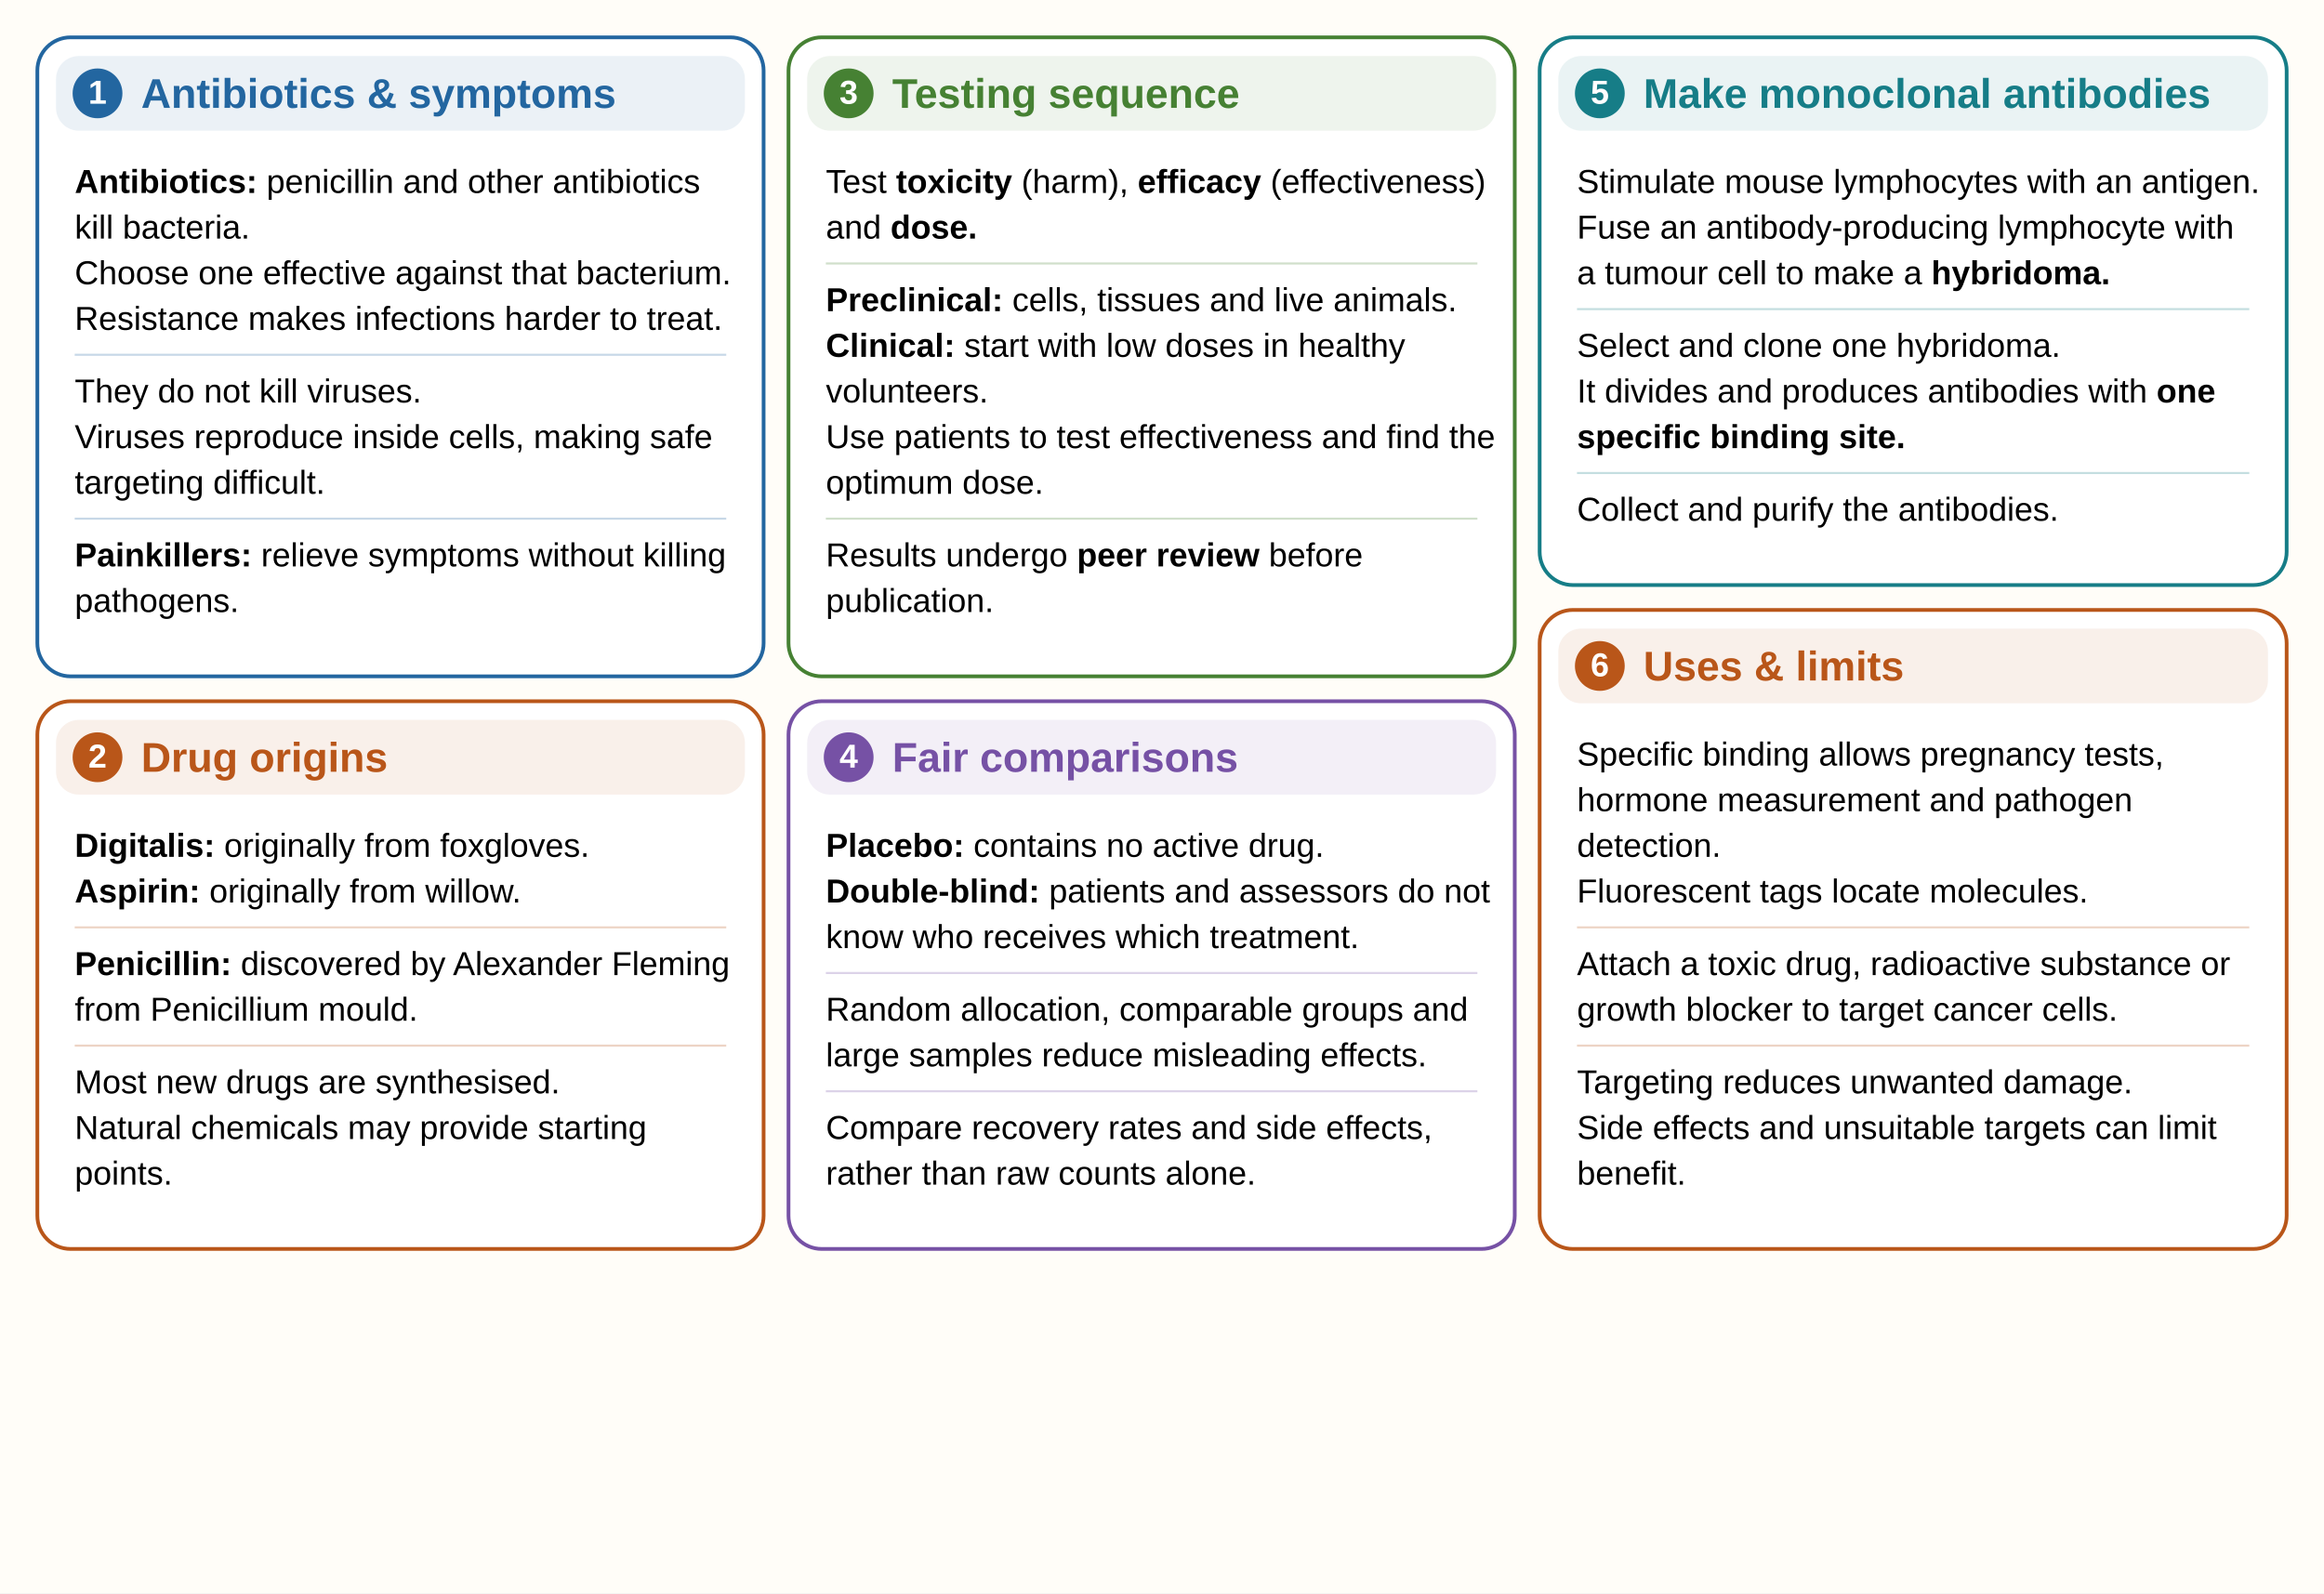
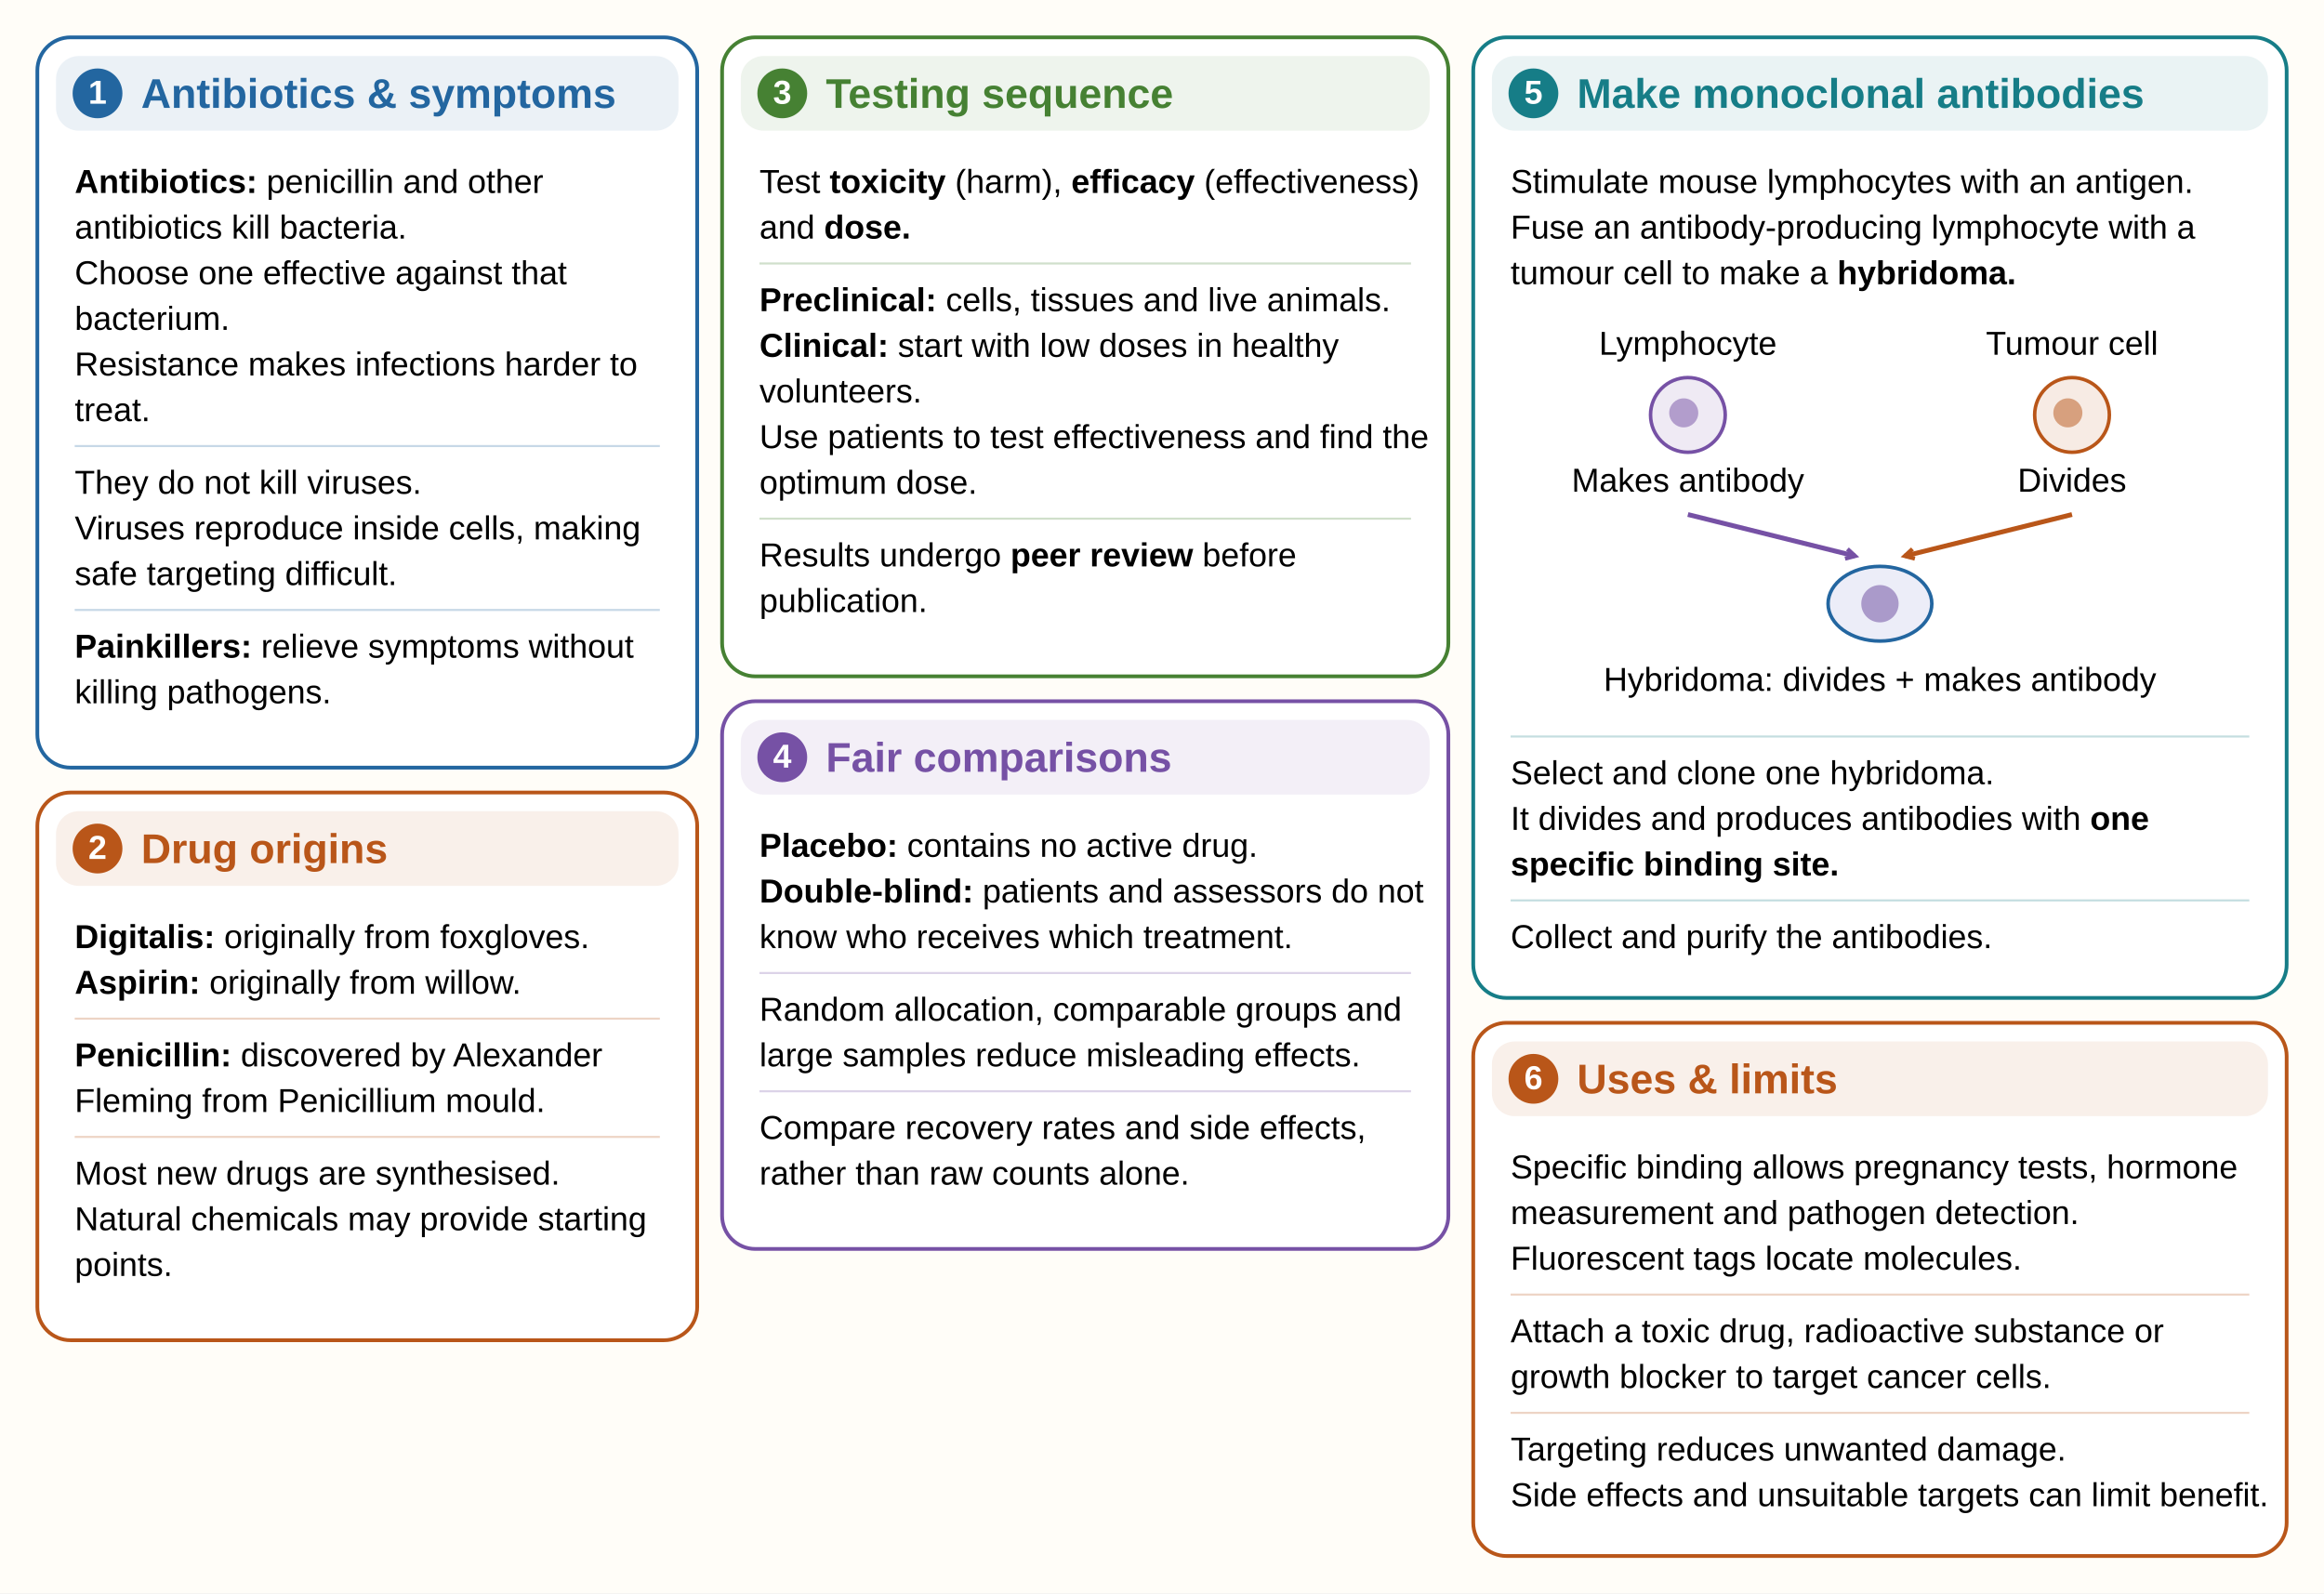
<svg xmlns="http://www.w3.org/2000/svg" width="2400" height="1645.714" viewBox="0 0 1120 768" role="img" aria-labelledby="map-title map-description" data-print-width-mm="277" font-family="Segoe UI,Arial,sans-serif">
  <defs>
    <marker id="arrow-2366a0" viewBox="0 0 10 10" refX="9" refY="5" markerWidth="4" markerHeight="4" orient="auto-start-reverse">
      <path d="M1 1L9 5L1 9" fill="none" stroke="#2366a0" stroke-width="2" stroke-linejoin="round" />
    </marker>
    <marker id="arrow-b95619" viewBox="0 0 10 10" refX="9" refY="5" markerWidth="4" markerHeight="4" orient="auto-start-reverse">
      <path d="M1 1L9 5L1 9" fill="none" stroke="#b95619" stroke-width="2" stroke-linejoin="round" />
    </marker>
    <marker id="arrow-468133" viewBox="0 0 10 10" refX="9" refY="5" markerWidth="4" markerHeight="4" orient="auto-start-reverse">
      <path d="M1 1L9 5L1 9" fill="none" stroke="#468133" stroke-width="2" stroke-linejoin="round" />
    </marker>
    <marker id="arrow-7651a5" viewBox="0 0 10 10" refX="9" refY="5" markerWidth="4" markerHeight="4" orient="auto-start-reverse">
      <path d="M1 1L9 5L1 9" fill="none" stroke="#7651a5" stroke-width="2" stroke-linejoin="round" />
    </marker>
    <marker id="arrow-167d87" viewBox="0 0 10 10" refX="9" refY="5" markerWidth="4" markerHeight="4" orient="auto-start-reverse">
      <path d="M1 1L9 5L1 9" fill="none" stroke="#167d87" stroke-width="2" stroke-linejoin="round" />
    </marker>
    <marker id="arrow-b95619" viewBox="0 0 10 10" refX="9" refY="5" markerWidth="4" markerHeight="4" orient="auto-start-reverse">
      <path d="M1 1L9 5L1 9" fill="none" stroke="#b95619" stroke-width="2" stroke-linejoin="round" />
    </marker>
  </defs>
  <rect width="1120" height="768" fill="#fffdf8" />
-   <g class="map-section" id="section-1" data-source-panel="0" data-bounds="0,0,350,308" transform="translate(18 18)">
-     <rect width="350" height="308" rx="16" fill="white" stroke="#2366a0" stroke-width="1.8" />
+   <g class="map-section" id="section-1" data-source-panel="0" data-bounds="0,0,318,352" transform="translate(18 18)">
+     <rect width="318" height="352" rx="16" fill="white" stroke="#2366a0" stroke-width="1.8" />
    <g class="section-heading">
-       <rect x="9" y="9" width="332" height="36" rx="11" fill="#2366a0" opacity=".09" />
+       <rect x="9" y="9" width="300" height="36" rx="11" fill="#2366a0" opacity=".09" />
      <circle cx="29" cy="27" r="12" fill="#2366a0" />
      <text class="diagram-label" x="29" y="32" font-size="16" fill="white" font-weight="700" text-anchor="middle">1</text>
      <text class="panel-title" x="50" y="34" font-size="20" fill="#2366a0" font-weight="700" text-anchor="start">Antibiotics &amp; symptoms</text>
    </g>
    <g class="section-body">
      <text class="body-text" x="18" y="75" font-size="16" fill="#000000" font-weight="400" text-anchor="start">
-         <tspan font-weight="700">Antibiotics:</tspan> penicillin and other antibiotics</text>
-       <text class="body-text" x="18" y="97" font-size="16" fill="#000000" font-weight="400" text-anchor="start">kill bacteria.</text>
-       <text class="body-text" x="18" y="119" font-size="16" fill="#000000" font-weight="400" text-anchor="start">Choose one effective against that bacterium.</text>
-       <text class="body-text" x="18" y="141" font-size="16" fill="#000000" font-weight="400" text-anchor="start">Resistance makes infections harder to treat.</text>
-       <path class="section-divider" d="M18 153H332" stroke="#2366a0" stroke-opacity=".25" stroke-width="1" fill="none" />
-       <text class="body-text" x="18" y="176" font-size="16" fill="#000000" font-weight="400" text-anchor="start">They do not kill viruses.</text>
-       <text class="body-text" x="18" y="198" font-size="16" fill="#000000" font-weight="400" text-anchor="start">Viruses reproduce inside cells, making safe</text>
-       <text class="body-text" x="18" y="220" font-size="16" fill="#000000" font-weight="400" text-anchor="start">targeting difficult.</text>
-       <path class="section-divider" d="M18 232H332" stroke="#2366a0" stroke-opacity=".25" stroke-width="1" fill="none" />
-       <text class="body-text" x="18" y="255" font-size="16" fill="#000000" font-weight="400" text-anchor="start">
-         <tspan font-weight="700">Painkillers:</tspan> relieve symptoms without killing</text>
-       <text class="body-text" x="18" y="277" font-size="16" fill="#000000" font-weight="400" text-anchor="start">pathogens.</text>
+         <tspan font-weight="700">Antibiotics:</tspan> penicillin and other</text>
+       <text class="body-text" x="18" y="97" font-size="16" fill="#000000" font-weight="400" text-anchor="start">antibiotics kill bacteria.</text>
+       <text class="body-text" x="18" y="119" font-size="16" fill="#000000" font-weight="400" text-anchor="start">Choose one effective against that</text>
+       <text class="body-text" x="18" y="141" font-size="16" fill="#000000" font-weight="400" text-anchor="start">bacterium.</text>
+       <text class="body-text" x="18" y="163" font-size="16" fill="#000000" font-weight="400" text-anchor="start">Resistance makes infections harder to</text>
+       <text class="body-text" x="18" y="185" font-size="16" fill="#000000" font-weight="400" text-anchor="start">treat.</text>
+       <path class="section-divider" d="M18 197H300" stroke="#2366a0" stroke-opacity=".25" stroke-width="1" fill="none" />
+       <text class="body-text" x="18" y="220" font-size="16" fill="#000000" font-weight="400" text-anchor="start">They do not kill viruses.</text>
+       <text class="body-text" x="18" y="242" font-size="16" fill="#000000" font-weight="400" text-anchor="start">Viruses reproduce inside cells, making</text>
+       <text class="body-text" x="18" y="264" font-size="16" fill="#000000" font-weight="400" text-anchor="start">safe targeting difficult.</text>
+       <path class="section-divider" d="M18 276H300" stroke="#2366a0" stroke-opacity=".25" stroke-width="1" fill="none" />
+       <text class="body-text" x="18" y="299" font-size="16" fill="#000000" font-weight="400" text-anchor="start">
+         <tspan font-weight="700">Painkillers:</tspan> relieve symptoms without</text>
+       <text class="body-text" x="18" y="321" font-size="16" fill="#000000" font-weight="400" text-anchor="start">killing pathogens.</text>
    </g>
  </g>
-   <g class="map-section" id="section-2" data-source-panel="1" data-bounds="0,0,350,264" transform="translate(18 338)">
-     <rect width="350" height="264" rx="16" fill="white" stroke="#b95619" stroke-width="1.8" />
+   <g class="map-section" id="section-2" data-source-panel="1" data-bounds="0,0,318,264" transform="translate(18 382)">
+     <rect width="318" height="264" rx="16" fill="white" stroke="#b95619" stroke-width="1.8" />
    <g class="section-heading">
-       <rect x="9" y="9" width="332" height="36" rx="11" fill="#b95619" opacity=".09" />
+       <rect x="9" y="9" width="300" height="36" rx="11" fill="#b95619" opacity=".09" />
      <circle cx="29" cy="27" r="12" fill="#b95619" />
      <text class="diagram-label" x="29" y="32" font-size="16" fill="white" font-weight="700" text-anchor="middle">2</text>
      <text class="panel-title" x="50" y="34" font-size="20" fill="#b95619" font-weight="700" text-anchor="start">Drug origins</text>
    </g>
    <g class="section-body">
      <text class="body-text" x="18" y="75" font-size="16" fill="#000000" font-weight="400" text-anchor="start">
        <tspan font-weight="700">Digitalis:</tspan> originally from foxgloves.</text>
      <text class="body-text" x="18" y="97" font-size="16" fill="#000000" font-weight="400" text-anchor="start">
        <tspan font-weight="700">Aspirin:</tspan> originally from willow.</text>
-       <path class="section-divider" d="M18 109H332" stroke="#b95619" stroke-opacity=".25" stroke-width="1" fill="none" />
+       <path class="section-divider" d="M18 109H300" stroke="#b95619" stroke-opacity=".25" stroke-width="1" fill="none" />
      <text class="body-text" x="18" y="132" font-size="16" fill="#000000" font-weight="400" text-anchor="start">
-         <tspan font-weight="700">Penicillin:</tspan> discovered by Alexander Fleming</text>
-       <text class="body-text" x="18" y="154" font-size="16" fill="#000000" font-weight="400" text-anchor="start">from Penicillium mould.</text>
-       <path class="section-divider" d="M18 166H332" stroke="#b95619" stroke-opacity=".25" stroke-width="1" fill="none" />
+         <tspan font-weight="700">Penicillin:</tspan> discovered by Alexander</text>
+       <text class="body-text" x="18" y="154" font-size="16" fill="#000000" font-weight="400" text-anchor="start">Fleming from Penicillium mould.</text>
+       <path class="section-divider" d="M18 166H300" stroke="#b95619" stroke-opacity=".25" stroke-width="1" fill="none" />
      <text class="body-text" x="18" y="189" font-size="16" fill="#000000" font-weight="400" text-anchor="start">Most new drugs are synthesised.</text>
      <text class="body-text" x="18" y="211" font-size="16" fill="#000000" font-weight="400" text-anchor="start">Natural chemicals may provide starting</text>
      <text class="body-text" x="18" y="233" font-size="16" fill="#000000" font-weight="400" text-anchor="start">points.</text>
    </g>
  </g>
-   <g class="map-section" id="section-3" data-source-panel="2" data-bounds="0,0,350,308" transform="translate(380 18)">
+   <g class="map-section" id="section-3" data-source-panel="2" data-bounds="0,0,350,308" transform="translate(348 18)">
    <rect width="350" height="308" rx="16" fill="white" stroke="#468133" stroke-width="1.8" />
    <g class="section-heading">
      <rect x="9" y="9" width="332" height="36" rx="11" fill="#468133" opacity=".09" />
      <circle cx="29" cy="27" r="12" fill="#468133" />
      <text class="diagram-label" x="29" y="32" font-size="16" fill="white" font-weight="700" text-anchor="middle">3</text>
      <text class="panel-title" x="50" y="34" font-size="20" fill="#468133" font-weight="700" text-anchor="start">Testing sequence</text>
    </g>
    <g class="section-body">
      <text class="body-text" x="18" y="75" font-size="16" fill="#000000" font-weight="400" text-anchor="start">Test <tspan font-weight="700">toxicity</tspan> (harm), <tspan font-weight="700">efficacy</tspan> (effectiveness)</text>
      <text class="body-text" x="18" y="97" font-size="16" fill="#000000" font-weight="400" text-anchor="start">and <tspan font-weight="700">dose.</tspan>
      </text>
      <path class="section-divider" d="M18 109H332" stroke="#468133" stroke-opacity=".25" stroke-width="1" fill="none" />
      <text class="body-text" x="18" y="132" font-size="16" fill="#000000" font-weight="400" text-anchor="start">
        <tspan font-weight="700">Preclinical:</tspan> cells, tissues and live animals.</text>
      <text class="body-text" x="18" y="154" font-size="16" fill="#000000" font-weight="400" text-anchor="start">
        <tspan font-weight="700">Clinical:</tspan> start with low doses in healthy</text>
      <text class="body-text" x="18" y="176" font-size="16" fill="#000000" font-weight="400" text-anchor="start">volunteers.</text>
      <text class="body-text" x="18" y="198" font-size="16" fill="#000000" font-weight="400" text-anchor="start">Use patients to test effectiveness and find the</text>
      <text class="body-text" x="18" y="220" font-size="16" fill="#000000" font-weight="400" text-anchor="start">optimum dose.</text>
      <path class="section-divider" d="M18 232H332" stroke="#468133" stroke-opacity=".25" stroke-width="1" fill="none" />
      <text class="body-text" x="18" y="255" font-size="16" fill="#000000" font-weight="400" text-anchor="start">Results undergo <tspan font-weight="700">peer</tspan>
        <tspan font-weight="700">review</tspan> before</text>
      <text class="body-text" x="18" y="277" font-size="16" fill="#000000" font-weight="400" text-anchor="start">publication.</text>
    </g>
  </g>
-   <g class="map-section" id="section-4" data-source-panel="3" data-bounds="0,0,350,264" transform="translate(380 338)">
+   <g class="map-section" id="section-4" data-source-panel="3" data-bounds="0,0,350,264" transform="translate(348 338)">
    <rect width="350" height="264" rx="16" fill="white" stroke="#7651a5" stroke-width="1.8" />
    <g class="section-heading">
      <rect x="9" y="9" width="332" height="36" rx="11" fill="#7651a5" opacity=".09" />
      <circle cx="29" cy="27" r="12" fill="#7651a5" />
      <text class="diagram-label" x="29" y="32" font-size="16" fill="white" font-weight="700" text-anchor="middle">4</text>
      <text class="panel-title" x="50" y="34" font-size="20" fill="#7651a5" font-weight="700" text-anchor="start">Fair comparisons</text>
    </g>
    <g class="section-body">
      <text class="body-text" x="18" y="75" font-size="16" fill="#000000" font-weight="400" text-anchor="start">
        <tspan font-weight="700">Placebo:</tspan> contains no active drug.</text>
      <text class="body-text" x="18" y="97" font-size="16" fill="#000000" font-weight="400" text-anchor="start">
        <tspan font-weight="700">Double-blind:</tspan> patients and assessors do not</text>
      <text class="body-text" x="18" y="119" font-size="16" fill="#000000" font-weight="400" text-anchor="start">know who receives which treatment.</text>
      <path class="section-divider" d="M18 131H332" stroke="#7651a5" stroke-opacity=".25" stroke-width="1" fill="none" />
      <text class="body-text" x="18" y="154" font-size="16" fill="#000000" font-weight="400" text-anchor="start">Random allocation, comparable groups and</text>
      <text class="body-text" x="18" y="176" font-size="16" fill="#000000" font-weight="400" text-anchor="start">large samples reduce misleading effects.</text>
      <path class="section-divider" d="M18 188H332" stroke="#7651a5" stroke-opacity=".25" stroke-width="1" fill="none" />
      <text class="body-text" x="18" y="211" font-size="16" fill="#000000" font-weight="400" text-anchor="start">Compare recovery rates and side effects,</text>
      <text class="body-text" x="18" y="233" font-size="16" fill="#000000" font-weight="400" text-anchor="start">rather than raw counts alone.</text>
    </g>
  </g>
-   <g class="map-section" id="section-5" data-source-panel="4" data-bounds="0,0,360,264" transform="translate(742 18)">
-     <rect width="360" height="264" rx="16" fill="white" stroke="#167d87" stroke-width="1.8" />
+   <g class="map-section" id="section-5" data-source-panel="4" data-bounds="0,0,392,463" transform="translate(710 18)">
+     <rect width="392" height="463" rx="16" fill="white" stroke="#167d87" stroke-width="1.8" />
    <g class="section-heading">
-       <rect x="9" y="9" width="342" height="36" rx="11" fill="#167d87" opacity=".09" />
+       <rect x="9" y="9" width="374" height="36" rx="11" fill="#167d87" opacity=".09" />
      <circle cx="29" cy="27" r="12" fill="#167d87" />
      <text class="diagram-label" x="29" y="32" font-size="16" fill="white" font-weight="700" text-anchor="middle">5</text>
      <text class="panel-title" x="50" y="34" font-size="20" fill="#167d87" font-weight="700" text-anchor="start">Make monoclonal antibodies</text>
    </g>
    <g class="section-body">
      <text class="body-text" x="18" y="75" font-size="16" fill="#000000" font-weight="400" text-anchor="start">Stimulate mouse lymphocytes with an antigen.</text>
-       <text class="body-text" x="18" y="97" font-size="16" fill="#000000" font-weight="400" text-anchor="start">Fuse an antibody-producing lymphocyte with</text>
-       <text class="body-text" x="18" y="119" font-size="16" fill="#000000" font-weight="400" text-anchor="start">a tumour cell to make a <tspan font-weight="700">hybridoma.</tspan>
+       <text class="body-text" x="18" y="97" font-size="16" fill="#000000" font-weight="400" text-anchor="start">Fuse an antibody-producing lymphocyte with a</text>
+       <text class="body-text" x="18" y="119" font-size="16" fill="#000000" font-weight="400" text-anchor="start">tumour cell to make a <tspan font-weight="700">hybridoma.</tspan>
      </text>
-       <path class="section-divider" d="M18 131H342" stroke="#167d87" stroke-opacity=".25" stroke-width="1" fill="none" />
-       <text class="body-text" x="18" y="154" font-size="16" fill="#000000" font-weight="400" text-anchor="start">Select and clone one hybridoma.</text>
-       <text class="body-text" x="18" y="176" font-size="16" fill="#000000" font-weight="400" text-anchor="start">It divides and produces antibodies with <tspan font-weight="700">one</tspan>
+       <g transform="translate(18 137)">
+         <g class="explanatory-diagram" data-diagram="hybridoma">
+           <text class="diagram-label" x="85.44" y="16" font-size="16" fill="#000000" text-anchor="middle">Lymphocyte</text>
+           <text class="diagram-label" x="270.56" y="16" font-size="16" fill="#000000" text-anchor="middle">Tumour cell</text>
+           <circle cx="85.44" cy="45" r="18" fill="#7651a5" fill-opacity=".12" stroke="#7651a5" stroke-width="1.7" />
+           <circle cx="83.44" cy="44" r="7" fill="#7651a5" fill-opacity=".5" />
+           <circle cx="270.56" cy="45" r="18" fill="#b95619" fill-opacity=".12" stroke="#b95619" stroke-width="1.7" />
+           <circle cx="268.56" cy="44" r="7" fill="#b95619" fill-opacity=".5" />
+           <text class="diagram-label" x="85.44" y="82" font-size="16" fill="#000000" text-anchor="middle">Makes antibody</text>
+           <text class="diagram-label" x="270.56" y="82" font-size="16" fill="#000000" text-anchor="middle">Divides</text>
+           <path d="M85.44 93L166.0 113" stroke="#7651a5" stroke-width="2.3" fill="none" />
+           <path d="M161.164 114.269L166.0 113L162.319 109.616" stroke="#7651a5" stroke-width="2" fill="none" />
+           <path d="M270.56 93L190.0 113" stroke="#b95619" stroke-width="2.3" fill="none" />
+           <path d="M193.681 109.616L190.0 113L194.836 114.269" stroke="#b95619" stroke-width="2" fill="none" />
+           <ellipse cx="178.0" cy="136" rx="25" ry="18" fill="#ecedf8" stroke="#2366a0" stroke-width="1.7" />
+           <circle cx="178.0" cy="136" r="9" fill="#aa9aca" />
+           <text class="diagram-label" x="178.0" y="178" font-size="16" fill="#000000" text-anchor="middle">Hybridoma: divides + makes antibody</text>
+         </g>
+       </g>
+       <path class="section-divider" d="M18 337H374" stroke="#167d87" stroke-opacity=".25" stroke-width="1" fill="none" />
+       <text class="body-text" x="18" y="360" font-size="16" fill="#000000" font-weight="400" text-anchor="start">Select and clone one hybridoma.</text>
+       <text class="body-text" x="18" y="382" font-size="16" fill="#000000" font-weight="400" text-anchor="start">It divides and produces antibodies with <tspan font-weight="700">one</tspan>
      </text>
-       <text class="body-text" x="18" y="198" font-size="16" fill="#000000" font-weight="400" text-anchor="start">
+       <text class="body-text" x="18" y="404" font-size="16" fill="#000000" font-weight="400" text-anchor="start">
        <tspan font-weight="700">specific</tspan>
        <tspan font-weight="700">binding</tspan>
        <tspan font-weight="700">site.</tspan>
      </text>
-       <path class="section-divider" d="M18 210H342" stroke="#167d87" stroke-opacity=".25" stroke-width="1" fill="none" />
-       <text class="body-text" x="18" y="233" font-size="16" fill="#000000" font-weight="400" text-anchor="start">Collect and purify the antibodies.</text>
+       <path class="section-divider" d="M18 416H374" stroke="#167d87" stroke-opacity=".25" stroke-width="1" fill="none" />
+       <text class="body-text" x="18" y="439" font-size="16" fill="#000000" font-weight="400" text-anchor="start">Collect and purify the antibodies.</text>
    </g>
  </g>
-   <g class="map-section" id="section-6" data-source-panel="5" data-bounds="0,0,360,308" transform="translate(742 294)">
-     <rect width="360" height="308" rx="16" fill="white" stroke="#b95619" stroke-width="1.8" />
+   <g class="map-section" id="section-6" data-source-panel="5" data-bounds="0,0,392,257" transform="translate(710 493)">
+     <rect width="392" height="257" rx="16" fill="white" stroke="#b95619" stroke-width="1.8" />
    <g class="section-heading">
-       <rect x="9" y="9" width="342" height="36" rx="11" fill="#b95619" opacity=".09" />
+       <rect x="9" y="9" width="374" height="36" rx="11" fill="#b95619" opacity=".09" />
      <circle cx="29" cy="27" r="12" fill="#b95619" />
      <text class="diagram-label" x="29" y="32" font-size="16" fill="white" font-weight="700" text-anchor="middle">6</text>
      <text class="panel-title" x="50" y="34" font-size="20" fill="#b95619" font-weight="700" text-anchor="start">Uses &amp; limits</text>
    </g>
    <g class="section-body">
-       <text class="body-text" x="18" y="75" font-size="16" fill="#000000" font-weight="400" text-anchor="start">Specific binding allows pregnancy tests,</text>
-       <text class="body-text" x="18" y="97" font-size="16" fill="#000000" font-weight="400" text-anchor="start">hormone measurement and pathogen</text>
-       <text class="body-text" x="18" y="119" font-size="16" fill="#000000" font-weight="400" text-anchor="start">detection.</text>
-       <text class="body-text" x="18" y="141" font-size="16" fill="#000000" font-weight="400" text-anchor="start">Fluorescent tags locate molecules.</text>
-       <path class="section-divider" d="M18 153H342" stroke="#b95619" stroke-opacity=".25" stroke-width="1" fill="none" />
-       <text class="body-text" x="18" y="176" font-size="16" fill="#000000" font-weight="400" text-anchor="start">Attach a toxic drug, radioactive substance or</text>
-       <text class="body-text" x="18" y="198" font-size="16" fill="#000000" font-weight="400" text-anchor="start">growth blocker to target cancer cells.</text>
-       <path class="section-divider" d="M18 210H342" stroke="#b95619" stroke-opacity=".25" stroke-width="1" fill="none" />
-       <text class="body-text" x="18" y="233" font-size="16" fill="#000000" font-weight="400" text-anchor="start">Targeting reduces unwanted damage.</text>
-       <text class="body-text" x="18" y="255" font-size="16" fill="#000000" font-weight="400" text-anchor="start">Side effects and unsuitable targets can limit</text>
-       <text class="body-text" x="18" y="277" font-size="16" fill="#000000" font-weight="400" text-anchor="start">benefit.</text>
+       <text class="body-text" x="18" y="75" font-size="16" fill="#000000" font-weight="400" text-anchor="start">Specific binding allows pregnancy tests, hormone</text>
+       <text class="body-text" x="18" y="97" font-size="16" fill="#000000" font-weight="400" text-anchor="start">measurement and pathogen detection.</text>
+       <text class="body-text" x="18" y="119" font-size="16" fill="#000000" font-weight="400" text-anchor="start">Fluorescent tags locate molecules.</text>
+       <path class="section-divider" d="M18 131H374" stroke="#b95619" stroke-opacity=".25" stroke-width="1" fill="none" />
+       <text class="body-text" x="18" y="154" font-size="16" fill="#000000" font-weight="400" text-anchor="start">Attach a toxic drug, radioactive substance or</text>
+       <text class="body-text" x="18" y="176" font-size="16" fill="#000000" font-weight="400" text-anchor="start">growth blocker to target cancer cells.</text>
+       <path class="section-divider" d="M18 188H374" stroke="#b95619" stroke-opacity=".25" stroke-width="1" fill="none" />
+       <text class="body-text" x="18" y="211" font-size="16" fill="#000000" font-weight="400" text-anchor="start">Targeting reduces unwanted damage.</text>
+       <text class="body-text" x="18" y="233" font-size="16" fill="#000000" font-weight="400" text-anchor="start">Side effects and unsuitable targets can limit benefit.</text>
    </g>
  </g>
</svg>
